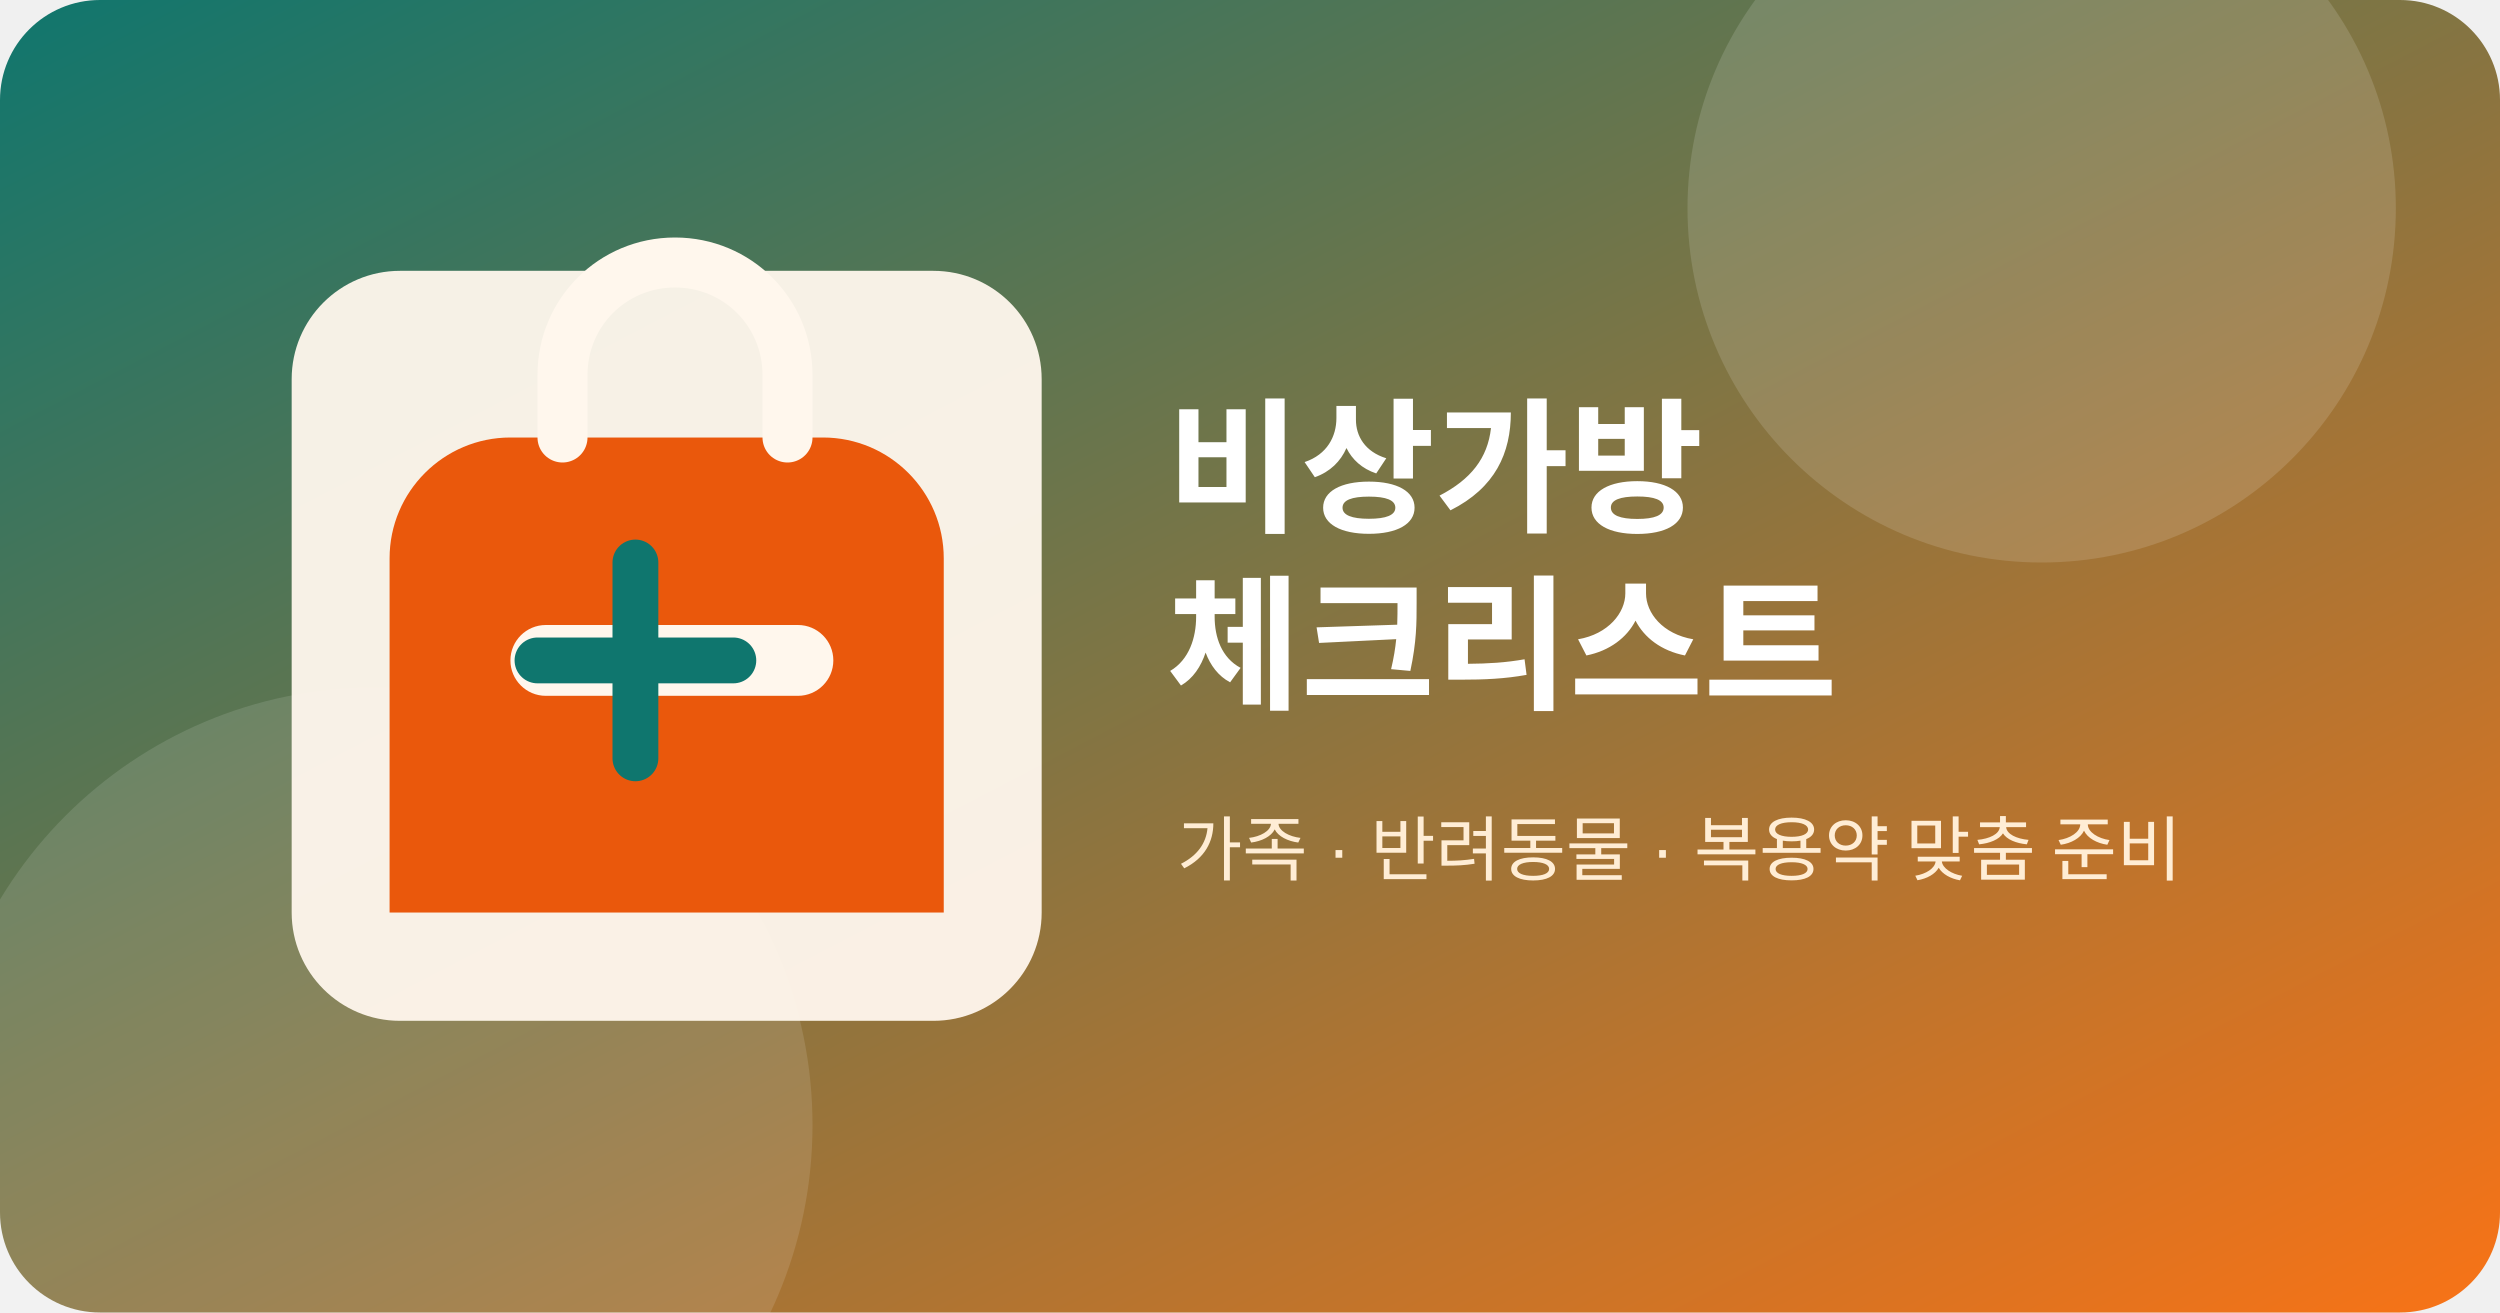
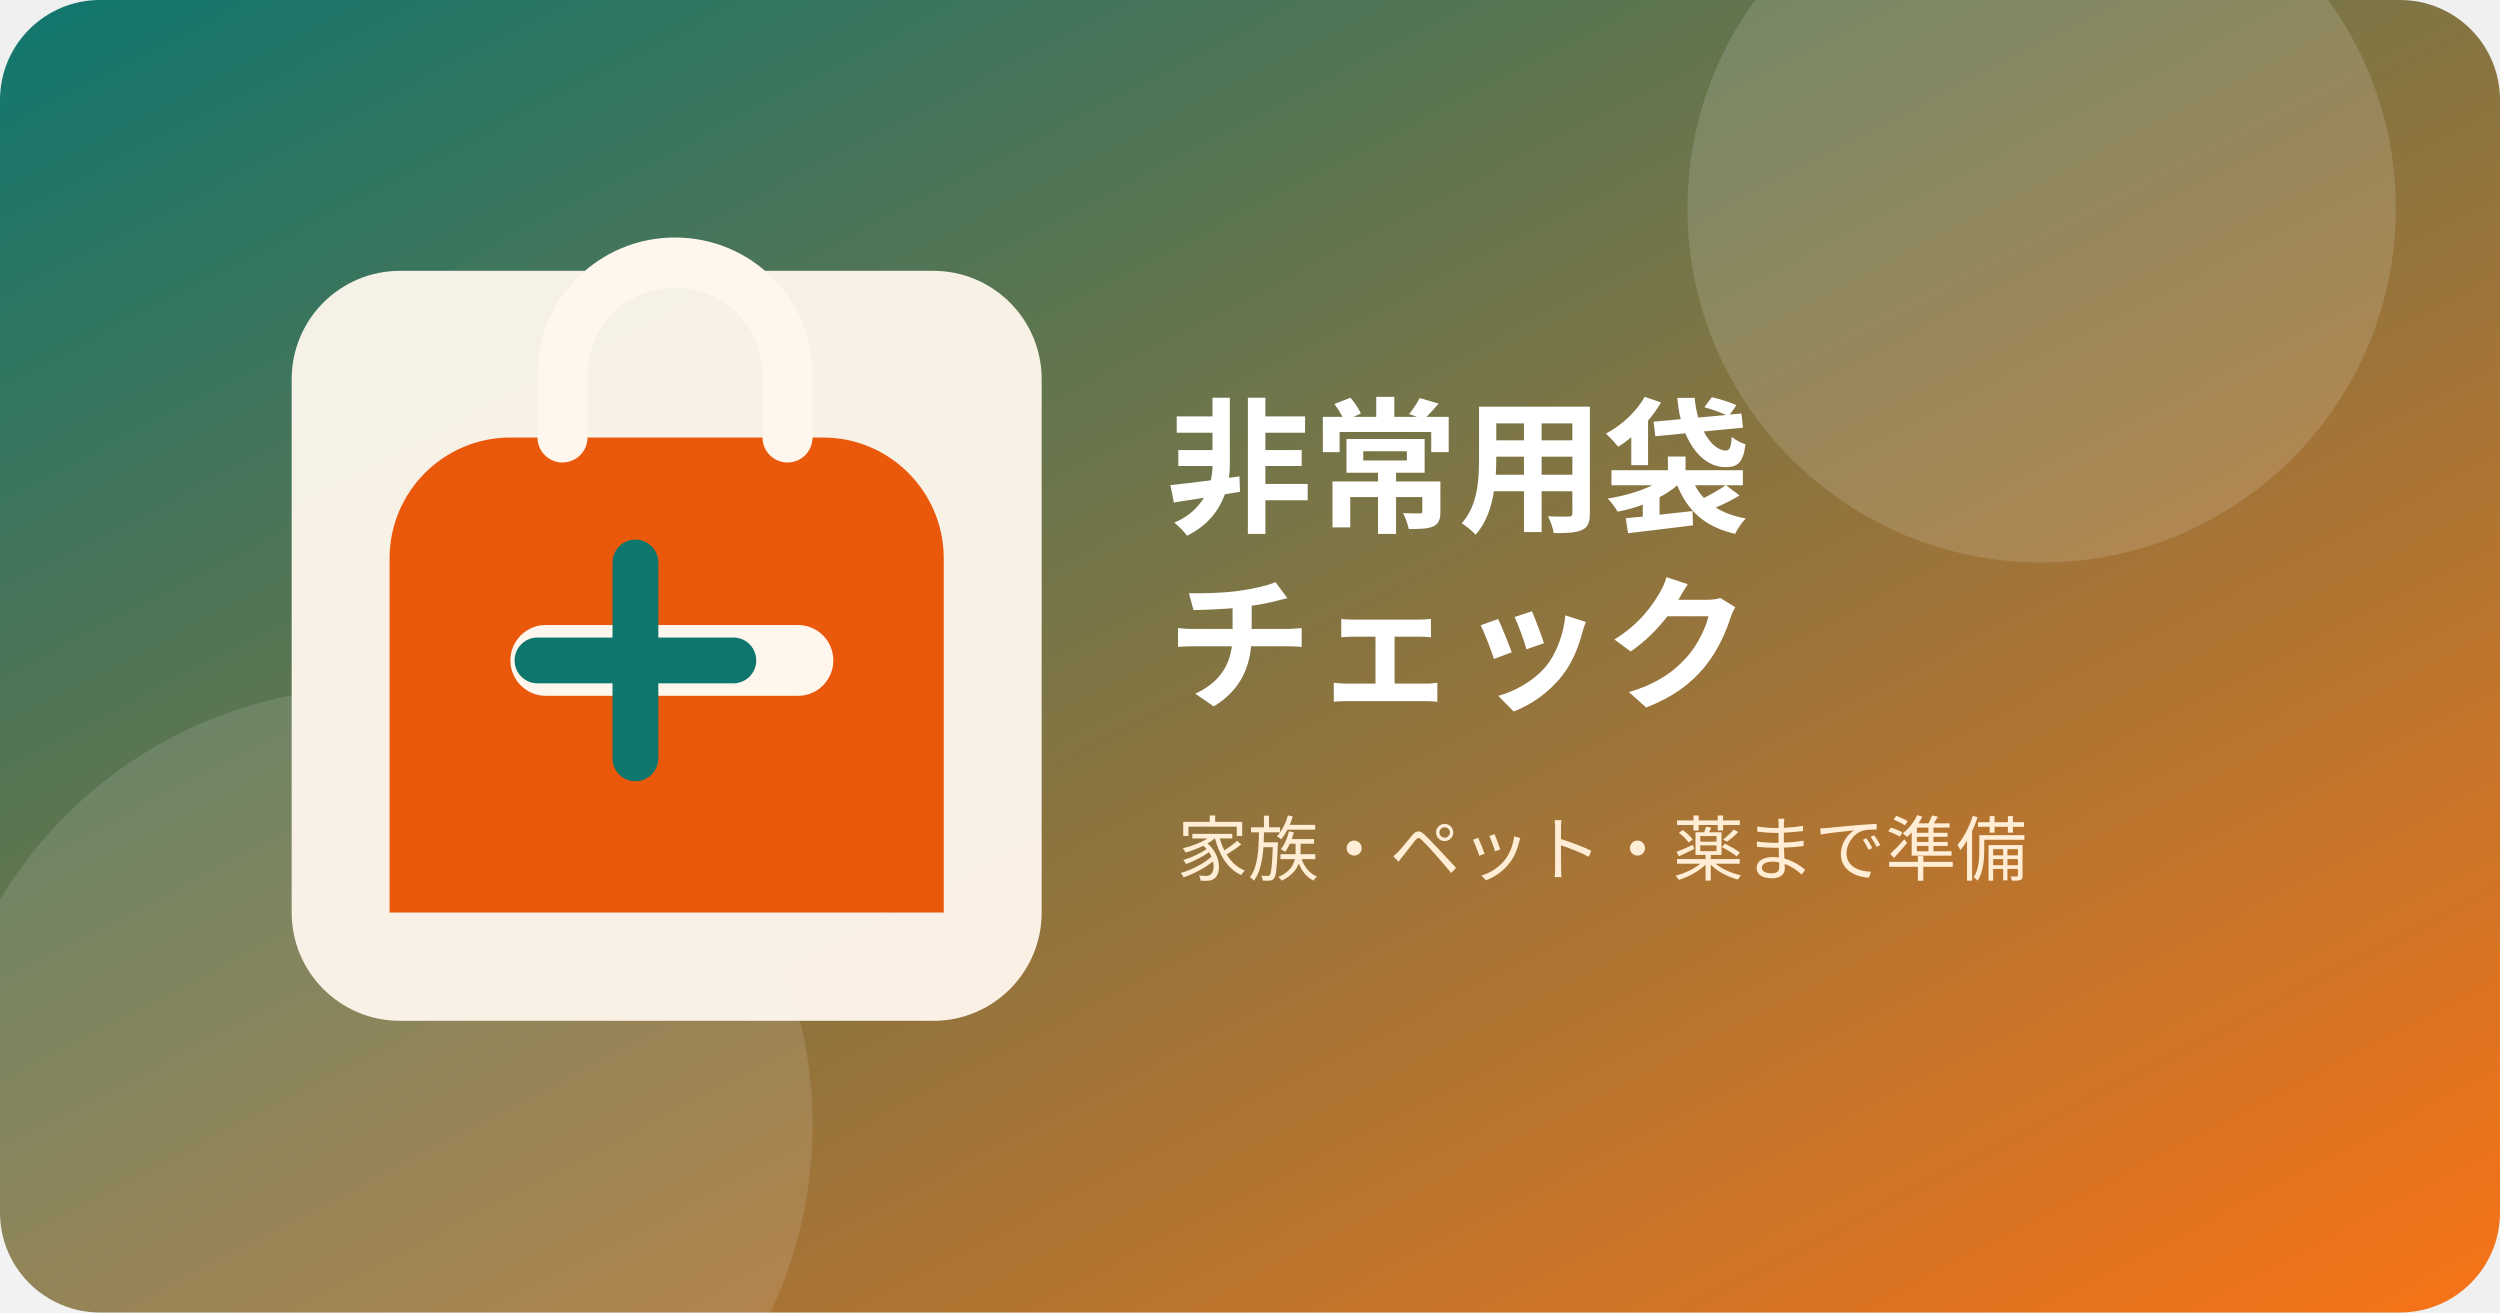
- <svg xmlns="http://www.w3.org/2000/svg" width="1200" height="630" viewBox="0 0 1200 630" role="img" aria-label="Emergency bag checklist planner thumbnail">
+ <svg xmlns="http://www.w3.org/2000/svg" width="1200" height="630" viewBox="0 0 1200 630" role="img" aria-label="非常用袋チェックリストのサムネイル">
  <defs>
    <linearGradient id="g" x1="0" y1="0" x2="1" y2="1">
      <stop offset="0" stop-color="#0f766e" />
      <stop offset="1" stop-color="#f97316" />
    </linearGradient>
  </defs>
  <rect width="1200" height="630" rx="48" fill="url(#g)" />
  <circle cx="980" cy="100" r="170" fill="#ffffff" opacity="0.14" />
  <circle cx="180" cy="540" r="210" fill="#ffffff" opacity="0.12" />
  <rect x="140" y="130" width="360" height="360" rx="52" fill="#fff7ed" opacity="0.95" />
  <path d="M245 210h150c32 0 58 26 58 58v170H187V268c0-32 26-58 58-58z" fill="#ea580c" />
  <path d="M270 210v-30c0-30 24-54 54-54s54 24 54 54v30" fill="none" stroke="#fff7ed" stroke-width="24" stroke-linecap="round" />
  <rect x="245" y="300" width="155" height="34" rx="17" fill="#fff7ed" />
  <path d="M305 270v94M258 317h94" stroke="#0f766e" stroke-width="22" stroke-linecap="round" />
-   <text x="560" y="250" font-family="Arial, sans-serif" font-size="70" font-weight="800" fill="#ffffff">비상가방</text>
-   <text x="560" y="335" font-family="Arial, sans-serif" font-size="70" font-weight="800" fill="#ffffff">체크리스트</text>
-   <text x="565" y="420" font-family="Arial, sans-serif" font-size="34" fill="#ffedd5">가족 · 반려동물 · 복용약 맞춤 준비</text>
+   <text x="560" y="250" font-family="Arial, sans-serif" font-size="70" font-weight="800" fill="#ffffff">非常用袋</text>
+   <text x="560" y="335" font-family="Arial, sans-serif" font-size="70" font-weight="800" fill="#ffffff">チェック</text>
+   <text x="565" y="420" font-family="Arial, sans-serif" font-size="34" fill="#ffedd5">家族・ペット・薬まで準備</text>
</svg>
